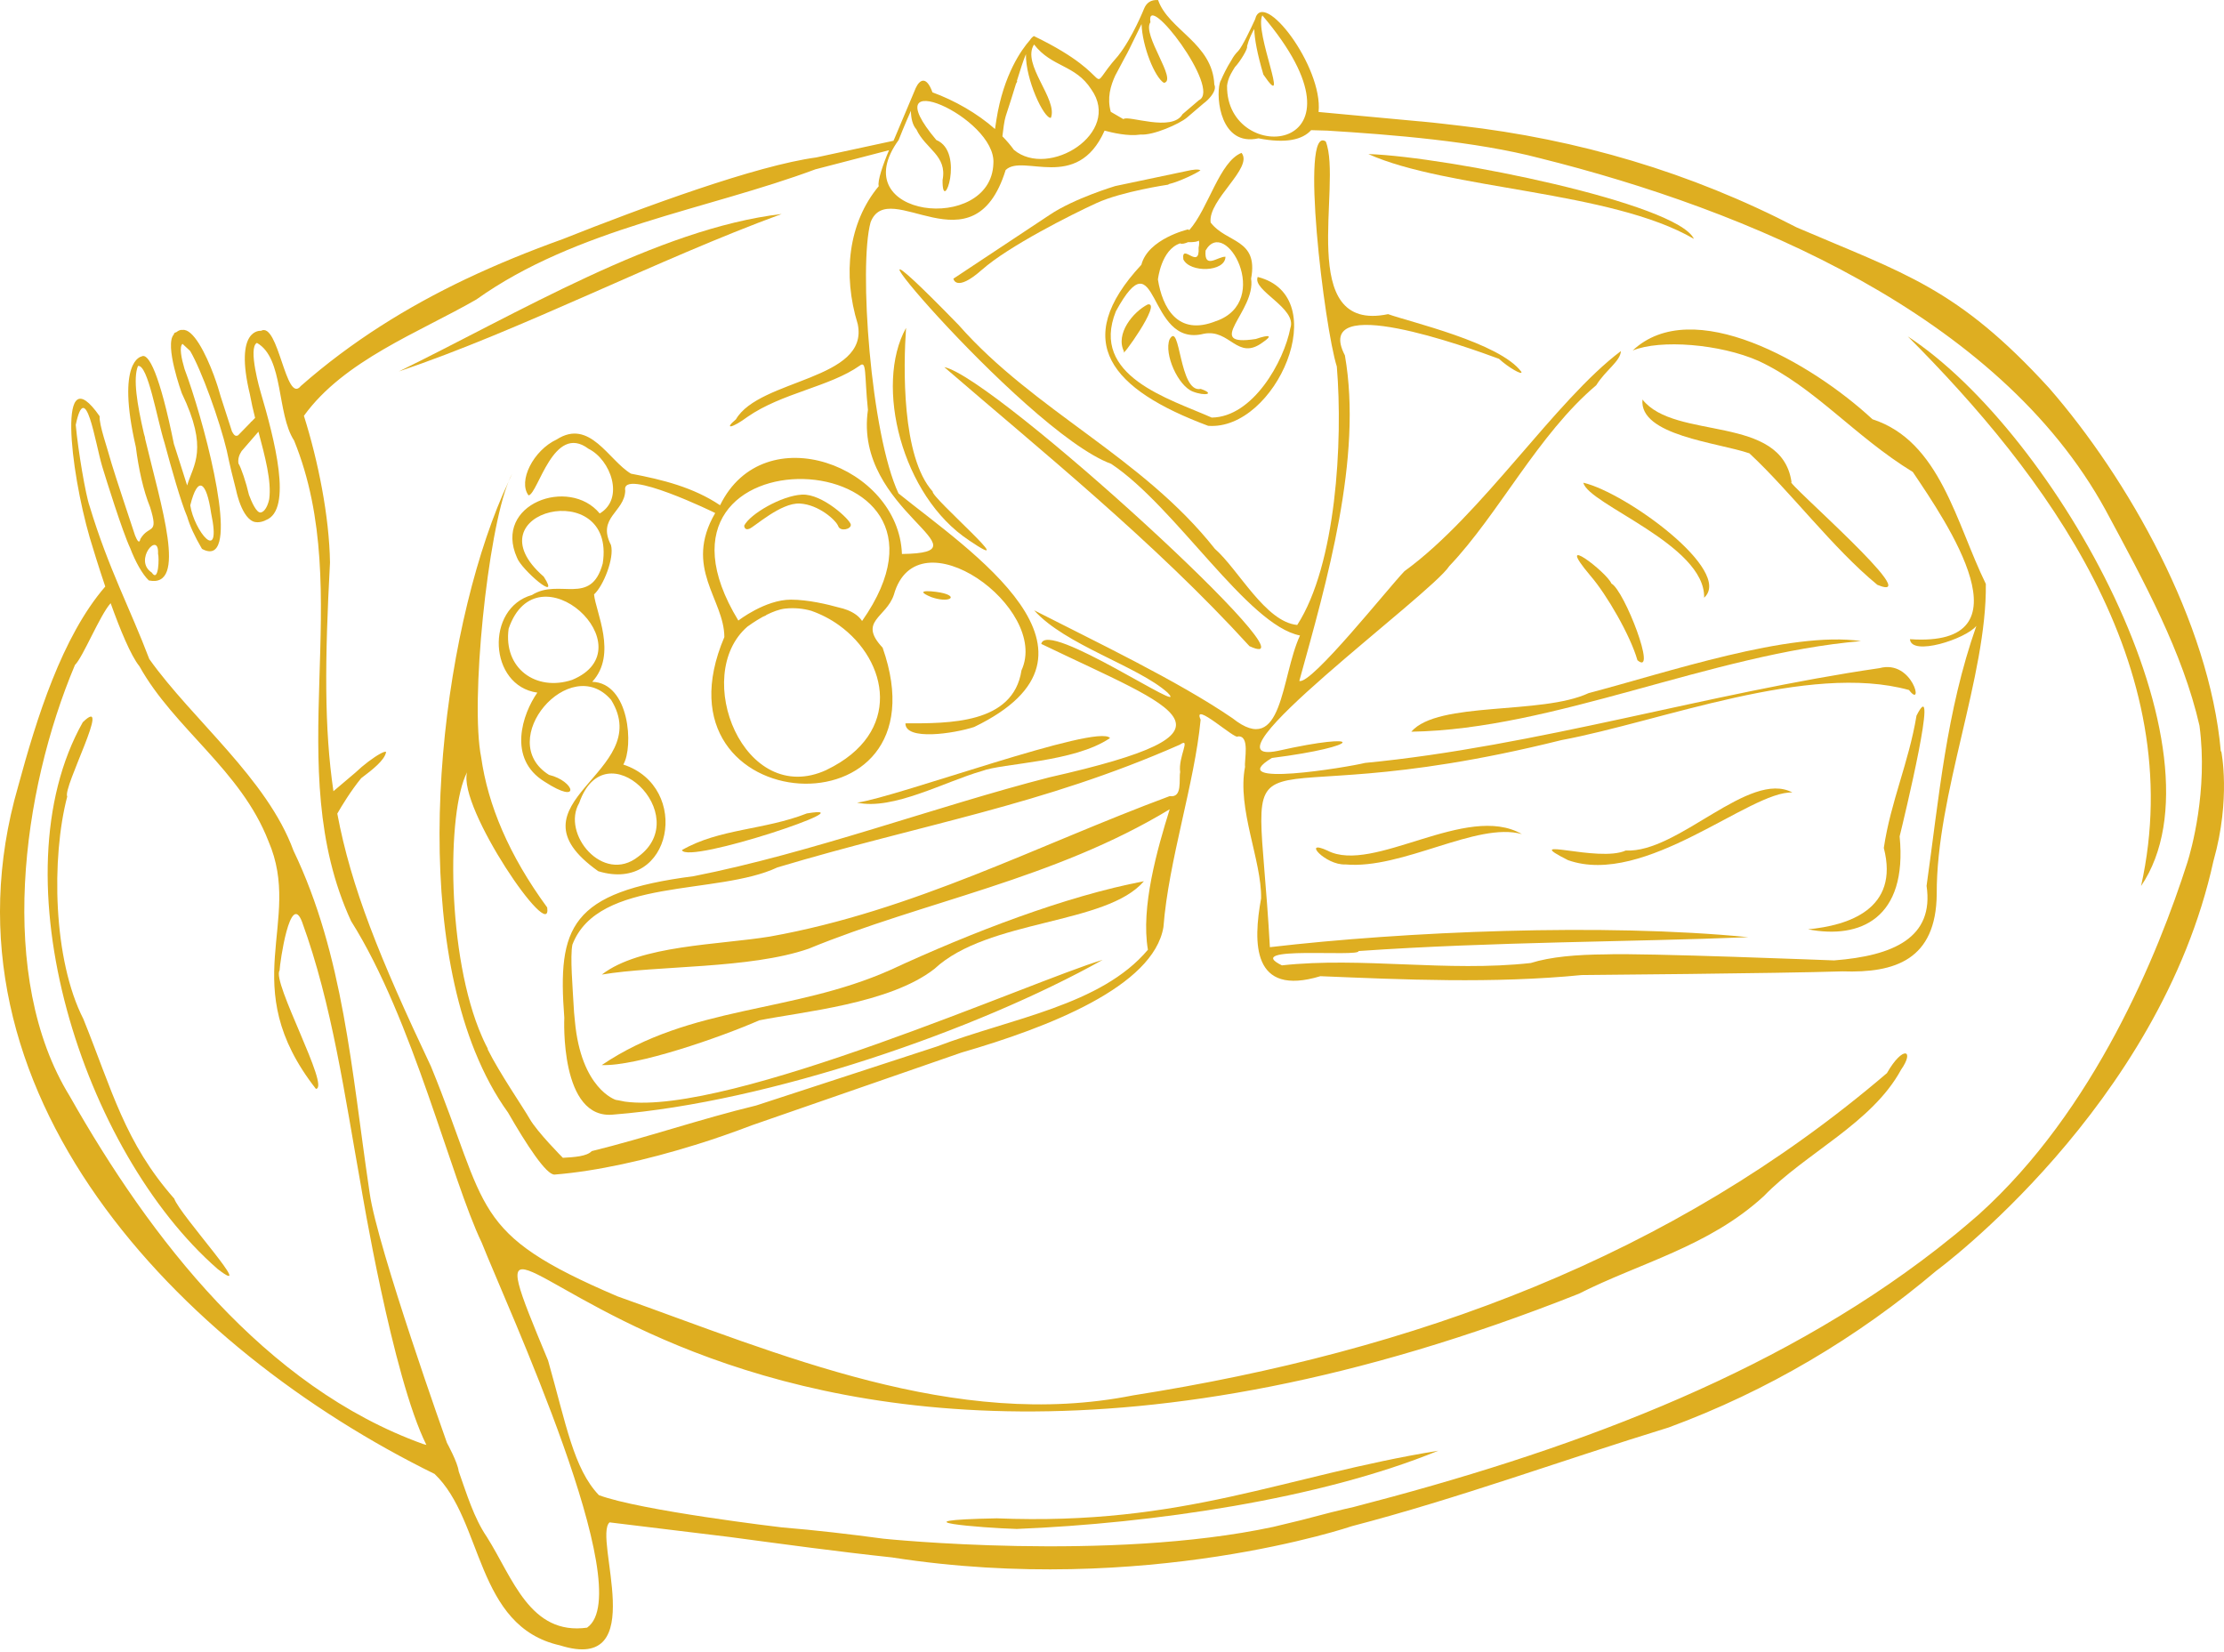
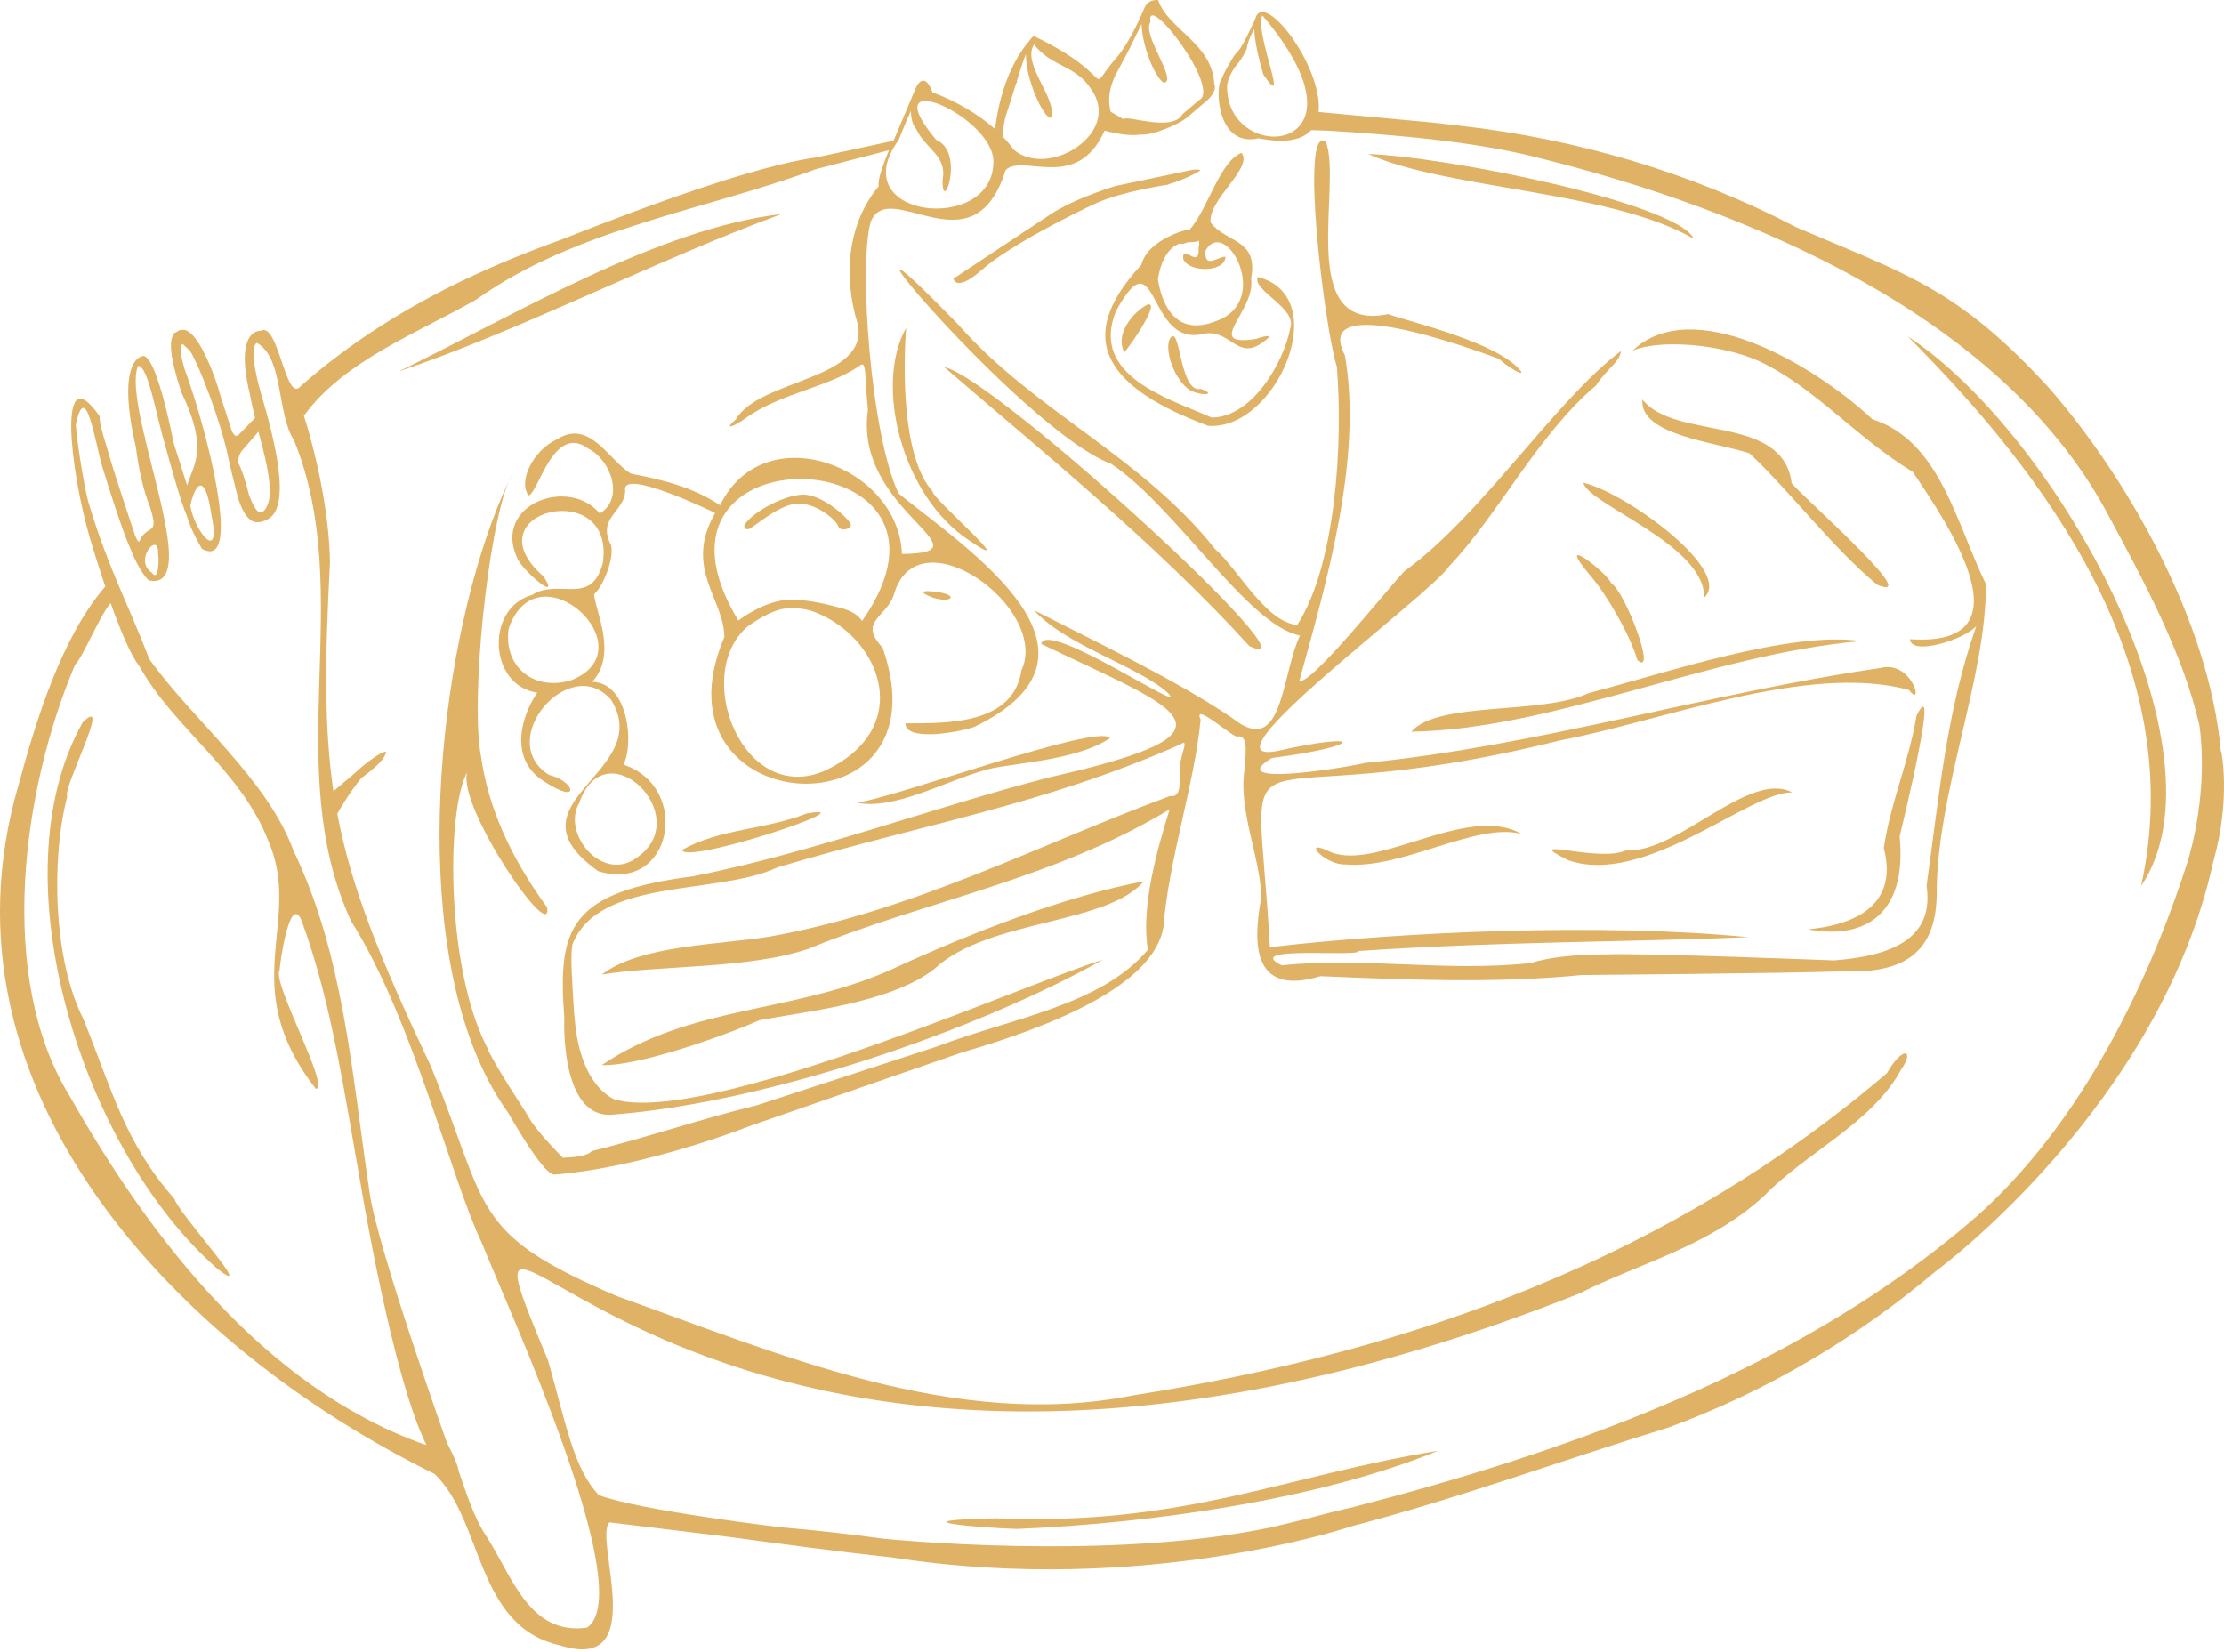
<svg xmlns="http://www.w3.org/2000/svg" width="132" height="98" viewBox="0 0 132 98" fill="none">
-   <path d="M68.122 18.069C67.263 18.502 66.181 19.809 66.713 20.863C66.425 21.457 69.016 17.893 68.122 18.069Z" fill="#DEAE21" />
-   <path d="M73.693 9.072C72.379 9.576 71.709 12.408 70.587 13.656C70.54 13.632 70.509 13.616 70.509 13.616C70.509 13.616 68.142 14.169 67.743 15.715C63.493 20.29 65.962 23.124 71.706 25.273C75.718 25.582 79.22 17.591 74.648 16.438C74.308 17.248 77.004 18.287 76.586 19.471C76.206 21.458 74.361 24.756 71.919 24.784C69.39 23.662 64.68 22.324 66.231 18.475C68.781 13.811 68.03 20.682 71.443 19.811C73.013 19.498 73.44 21.449 74.954 20.314C75.545 19.913 75.378 19.835 74.534 20.12C71.347 20.608 74.556 18.463 74.256 16.54C74.704 14.151 72.791 14.444 71.854 13.205C71.681 11.857 74.41 9.959 73.687 9.072H73.693ZM72.175 19.056C69.882 19.984 68.986 18.225 68.726 16.59C68.726 16.59 68.911 14.819 70.043 14.444C70.166 14.503 70.339 14.444 70.513 14.373C70.877 14.38 71.069 14.343 71.152 14.281C71.183 14.358 71.183 14.491 71.14 14.704C71.223 16.07 70.108 14.37 70.234 15.393C70.618 16.203 72.719 16.157 72.735 15.239C72.311 15.202 71.458 16.024 71.554 14.871C72.723 12.794 75.551 17.873 72.179 19.059L72.175 19.056Z" fill="#DEAE21" />
-   <path d="M69.416 20.143C69.076 21.012 69.923 22.91 70.8 23.241C71.521 23.522 72.154 23.386 71.267 23.083C69.966 23.352 70.068 18.978 69.416 20.143Z" fill="#DEAE21" />
-   <path d="M30.182 28.57C30.253 28.416 30.327 28.267 30.401 28.119C30.327 28.243 30.256 28.397 30.182 28.57Z" fill="#DEAE21" />
-   <path d="M4.954 60.49C3.14 56.954 3.041 50.908 3.99 47.276C3.702 46.769 6.71 41.119 4.914 42.865C-0.276 52.073 4.908 68.329 12.917 75.318C15.349 77.195 10.66 72.091 10.342 71.142C7.405 67.81 6.657 64.713 4.951 60.487L4.954 60.49Z" fill="#DEAE21" />
-   <path d="M83.766 43.428C92.223 43.295 101.565 38.81 110.454 38.05C106.241 37.431 98.885 39.935 94.288 41.138C91.484 42.448 85.352 41.595 83.766 43.425V43.428Z" fill="#DEAE21" />
-   <path d="M52.844 57.57C47.002 60.169 41.023 59.635 35.716 63.214C37.79 63.298 42.758 61.567 45.063 60.559C47.617 60.046 52.822 59.576 55.468 57.499C58.643 54.541 65.669 54.905 67.894 52.303C63.251 53.187 57.641 55.347 52.844 57.57Z" fill="#DEAE21" />
-   <path d="M47.89 48.278C45.349 49.276 42.703 49.171 40.474 50.454C40.786 51.335 51.75 47.638 47.89 48.278Z" fill="#DEAE21" />
-   <path d="M23.668 22.046C30.95 19.591 39.003 15.409 46.393 12.701C39.046 13.564 30.613 18.664 23.668 22.046Z" fill="#DEAE21" />
-   <path d="M65.882 43.805C65.177 42.911 53.196 47.328 50.868 47.638C53.013 48.104 56.08 46.386 58.281 45.761C59.489 45.291 63.758 45.257 65.878 43.808L65.882 43.805Z" fill="#DEAE21" />
-   <path d="M74.159 38.351C78.761 40.478 59.062 22.389 56.045 21.789C61.661 26.642 68.493 32.135 74.159 38.351Z" fill="#DEAE21" />
-   <path d="M57.505 32.066C60.831 34.314 55.261 29.522 55.356 29.173C53.502 27.108 53.619 21.739 53.777 19.461C51.885 22.855 53.523 29.439 57.505 32.063V32.066Z" fill="#DEAE21" />
-   <path d="M59.159 90.116C52.789 90.239 58.297 90.688 60.346 90.746C68.386 90.419 78.336 88.984 85.365 86.103C76.188 87.593 70.321 90.567 59.159 90.116Z" fill="#DEAE21" />
-   <path d="M55.993 35.208C55.604 35.099 54.018 34.92 55.276 35.44C56.271 35.795 56.896 35.443 55.993 35.208Z" fill="#DEAE21" />
-   <path d="M113.233 19.967C121.32 28.069 129.993 39.487 127.078 52.587C132.478 44.615 122.08 25.756 113.233 19.967Z" fill="#DEAE21" />
-   <path d="M97.184 39.184C98.396 40.211 96.409 35.039 95.642 34.634C95.367 33.957 92.146 31.497 94.387 34.161C95.361 35.28 96.773 37.731 97.184 39.181V39.184Z" fill="#DEAE21" />
-   <path d="M101.145 35.475C102.897 33.887 96.514 29.244 93.977 28.65C94.249 29.93 101.225 32.335 101.145 35.475Z" fill="#DEAE21" />
-   <path d="M97.485 23.713C97.278 25.849 101.958 26.263 103.831 26.906C106.273 29.175 108.777 32.535 111.426 34.711C114.471 35.96 105.816 28.467 106.332 28.615C105.745 24.554 99.417 26.167 97.485 23.713Z" fill="#DEAE21" />
-   <path d="M81.213 9.143C85.887 11.251 95.618 11.309 100.539 14.178C99.547 12.06 85.915 9.303 81.213 9.143Z" fill="#DEAE21" />
-   <path d="M72.098 32.564C67.774 27.102 61.409 24.41 56.899 19.291C46.992 9.091 60.649 25.582 65.953 27.532C69.78 30.073 74.048 37.114 77.158 37.717C76.011 40.196 76.157 45.015 73.158 42.632C69.903 40.403 64.89 38.017 61.381 36.224C63.202 38.28 67.554 39.541 69.304 41.114C70.781 42.635 62.101 36.731 61.802 38.218C69.981 42.162 74.487 43.377 62.278 46.137C55.53 47.871 48.204 50.613 41.169 52.004C33.827 52.95 33.082 55.027 33.493 60.406C33.493 60.406 33.2 66.529 36.446 66.149C45.648 65.416 57.978 61.148 65.449 56.968C61.326 58.196 43.298 66.251 37.082 65.382C36.798 65.317 36.547 65.28 36.547 65.28C36.529 65.274 34.483 64.622 34.121 60.594C34.105 60.409 34.087 60.245 34.072 60.093C33.985 58.542 33.83 56.786 33.973 56.066C35.515 52.054 42.572 53.163 46.142 51.482C54.751 48.904 61.829 47.81 70.03 44.196C70.716 43.723 69.916 44.935 70.046 45.828C69.956 46.261 70.203 47.371 69.427 47.25C61.554 50.171 54.231 54.057 45.709 55.584C42.659 56.087 37.997 56.084 35.719 57.843C38.986 57.29 44.492 57.522 47.997 56.307C54.816 53.5 62.556 52.193 69.424 48.032C68.689 50.388 67.699 53.853 68.132 56.369C65.347 59.676 60.018 60.431 55.595 62.115L44.869 65.617H44.866C41.589 66.409 38.356 67.525 35.119 68.322C34.835 68.634 34.075 68.681 33.407 68.718C33.407 68.718 31.886 67.191 31.438 66.406C31.042 65.713 29.651 63.695 28.953 62.294C28.953 62.273 28.947 62.251 28.947 62.233C28.863 62.075 28.78 61.908 28.702 61.738C28.668 61.658 28.64 61.59 28.61 61.531C26.508 56.777 26.508 48.134 27.723 45.834C27.151 47.924 32.801 56.137 32.477 53.859C30.195 50.746 28.956 47.757 28.56 44.953C27.899 41.689 28.94 31.569 30.189 28.574C26.464 36.468 24.199 52.52 28.195 62.418C28.195 62.418 28.198 62.43 28.205 62.44C28.739 63.757 29.382 64.965 30.152 66.031C31.222 67.892 32.43 69.762 32.922 69.713C35.419 69.515 38.38 68.847 41.234 67.96H41.243C42.399 67.602 43.536 67.203 44.621 66.789L57.069 62.471C62.222 60.978 68.46 58.551 69.053 55.024C69.356 51.08 70.902 46.502 71.26 42.715C70.735 41.541 73.365 43.958 73.467 43.708C74.209 43.637 73.838 45.123 73.897 45.51C73.409 48.007 74.892 51.074 74.849 53.324C74.373 55.952 74.296 59.175 78.37 57.939C83.263 58.14 88.611 58.387 93.875 57.871C93.875 57.871 105.596 57.775 109.355 57.652C112.464 57.76 114.916 56.975 114.95 53.058C114.922 47.127 117.932 40.122 117.864 34.657C116.093 31.041 115.16 26.188 111.135 24.883C107.494 21.505 100.446 17.471 96.904 20.803C98.533 20.132 102.091 20.41 104.381 21.424C107.704 22.973 110.075 25.9 113.531 28.014C115.559 31.028 120.643 38.437 113.361 37.937C113.432 38.966 116.662 37.937 117.302 37.148C115.506 42.267 115.095 47.275 114.347 52.576C114.801 55.658 112.381 56.727 108.86 57.002C108.795 57.002 97.457 56.551 95.312 56.644C95.312 56.644 95.312 56.644 95.309 56.644C93.581 56.656 92.035 56.786 90.852 57.157C85.897 57.704 80.812 56.78 76.085 57.296C73.616 56.094 80.734 56.826 80.632 56.446C88.672 55.887 96.814 55.911 103.769 55.624C95.17 54.777 83.356 55.284 75.371 56.217C74.552 41.349 72.29 49.009 92.675 43.927C98.524 42.839 107.339 39.303 113.305 40.954C114.208 42.15 113.546 39.121 111.556 39.655C101.485 41.114 91.173 44.301 81.019 45.281C80.002 45.535 72.506 46.78 75.489 44.987C80.935 44.298 81.112 43.38 75.835 44.567C70.871 45.572 84.951 35.278 86.02 33.597C88.96 30.506 91.281 25.786 94.74 22.865C95.309 21.953 96.174 21.446 96.205 20.837C92.304 23.764 87.952 30.574 83.359 33.9C82.425 34.864 77.813 40.678 77.118 40.413C78.744 34.524 80.889 27.18 79.823 21.093C77.835 17.254 87.124 20.614 88.969 21.297C89.501 21.795 90.388 22.308 90.298 22.07C89.019 20.336 83.656 19.106 82.388 18.645C76.858 19.798 79.699 10.958 78.688 8.398C77.13 7.332 78.605 19.443 79.344 21.755C79.714 26.221 79.3 33.526 76.994 37.093C75.099 36.913 73.511 33.801 72.095 32.564H72.098Z" fill="#DEAE21" />
-   <path d="M96.495 50.479C94.869 51.218 90.087 49.552 93.063 51.051C97.632 52.671 103.885 46.921 106.386 47.036C103.817 45.672 99.598 50.646 96.495 50.479Z" fill="#DEAE21" />
-   <path d="M78.795 50.487C77.234 49.77 78.666 51.362 79.846 51.306C83.247 51.615 87.642 48.759 90.325 49.504C87.042 47.619 81.516 51.897 78.792 50.487H78.795Z" fill="#DEAE21" />
-   <path d="M113.75 42.473C113.283 45.283 112.22 47.567 111.809 50.328C112.752 53.969 109.688 54.933 107.311 55.156C110.405 55.759 113.225 54.513 112.748 49.641C113.005 48.603 115.15 39.697 113.75 42.473Z" fill="#DEAE21" />
-   <path d="M58.289 16.005C59.847 14.623 63.593 12.731 65.093 12.048C66.592 11.362 69.334 10.96 69.334 10.96L69.377 10.926C70.01 10.778 71.031 10.274 71.25 10.11C71.145 10.027 70.808 10.061 70.418 10.153L66.193 11.043C66.193 11.043 63.729 11.782 62.286 12.762C62.082 12.901 56.586 16.54 56.586 16.54C56.586 16.54 56.728 17.386 58.286 16.005H58.289Z" fill="#DEAE21" />
-   <path d="M131.811 44.596V44.592C131.134 36.911 126.281 28.383 121.626 23.038C116.17 17.063 113.026 16.241 106.64 13.499C100.331 10.22 93.63 8.26 86.659 7.462C86.125 7.404 85.272 7.292 84.32 7.206H84.289C84.27 7.206 84.249 7.203 84.23 7.2L78.261 6.646C78.536 3.966 74.947 -0.738 74.493 1.147C74.252 1.673 73.748 2.742 73.501 3.017C73.343 3.172 73.192 3.37 73.096 3.561C72.805 4.013 72.583 4.492 72.475 4.745C72.444 4.789 72.419 4.854 72.397 4.934C72.156 5.827 72.453 8.714 74.694 8.21C76.335 8.532 77.309 8.288 77.819 7.725L78.777 7.753C82.579 7.988 87.556 8.38 91.395 9.388C103.67 12.448 118.618 18.655 124.973 30.275C127.276 34.553 129.548 38.719 130.544 43.065C131.063 46.942 130.037 50.512 129.833 51.167C128.092 56.617 124.312 65.909 117.431 72.097C116.983 72.486 116.532 72.87 116.074 73.247C115.679 73.559 115.311 73.853 114.968 74.128C105.11 81.79 92.817 86.214 80.351 89.441C79.572 89.614 78.546 89.871 77.207 90.229C76.663 90.362 76.119 90.492 75.578 90.622C65.841 92.714 52.451 91.326 52.451 91.326C52.451 91.326 52.447 91.326 52.444 91.326C50.423 91.054 48.389 90.816 46.423 90.656H46.426C46.346 90.65 37.969 89.654 35.545 88.739C34.043 87.166 33.601 84.52 32.529 80.746C24.94 62.527 40.361 97.948 93.701 76.789C97.33 74.95 101.416 73.995 104.687 70.993C107.153 68.437 111.107 66.672 112.832 63.491C113.663 62.31 112.946 62.023 111.994 63.692C99.209 74.622 83.921 80.198 67.241 82.82C56.688 84.922 46.262 80.356 36.649 76.941C27.818 73.169 29.079 71.84 25.58 63.297C22.52 56.833 20.835 52.642 20.019 48.289C20.291 47.816 20.829 46.929 21.438 46.187C22.121 45.674 22.832 45.115 22.915 44.636C22.866 44.543 22.405 44.796 21.874 45.195L21.867 45.198L21.849 45.214C21.599 45.402 21.339 45.622 21.095 45.854L19.79 46.96C19.24 43.22 19.277 39.189 19.586 33.384C19.543 30.63 18.878 27.341 18.038 24.68C20.405 21.394 24.894 19.722 28.275 17.774C34.192 13.552 41.966 12.451 48.423 10.04H48.435L52.766 8.915C52.407 9.759 52.064 10.764 52.157 11.048C50.336 13.233 50.009 16.312 50.908 19.233C51.607 22.569 45.081 22.476 43.678 24.89C42.924 25.52 43.477 25.403 44.367 24.741C46.417 23.317 49.242 22.961 51.029 21.7C51.449 21.372 51.298 22.207 51.514 24.33C50.639 30.343 58.967 32.812 53.532 32.88C53.347 27.656 45.35 24.646 42.738 29.987C41.159 28.93 39.363 28.476 37.453 28.114C36.127 27.332 35.008 24.819 33.042 26.083C31.654 26.726 30.73 28.562 31.372 29.403C31.944 29.304 32.85 25.072 34.93 26.636C36.247 27.285 37.085 29.591 35.595 30.476C33.784 28.275 29.252 29.907 30.686 33.1C30.927 33.792 33.335 35.866 32.272 34.225C27.778 30.321 36.59 28.21 35.774 33.44C35.079 36.012 33.187 34.296 31.576 35.313C28.791 36.089 29.002 40.707 31.892 41.109C31.017 42.355 30.09 45.028 32.328 46.398C34.532 47.829 34.102 46.348 32.584 45.99C29.326 43.95 33.836 38.701 36.272 41.541C38.946 45.878 29.737 47.615 35.508 51.708C39.91 53.056 41.057 46.707 36.995 45.378C37.613 44.327 37.375 40.537 35.15 40.466C36.661 38.831 35.351 36.315 35.258 35.279C35.811 34.781 36.473 33.124 36.263 32.349C35.419 30.71 37.069 30.398 37.11 29.119C36.822 27.697 42.575 30.497 42.448 30.451C40.553 33.706 42.989 35.57 42.992 37.811C38.34 48.738 56.392 49.85 52.386 38.441C50.908 36.865 52.599 36.67 53.053 35.301C54.432 30.386 62.339 36.098 60.627 39.789C60.138 42.988 56.287 42.932 53.739 42.932C53.73 43.974 56.617 43.541 57.817 43.149C66.88 38.769 57.495 32.652 53.328 29.285C51.678 25.762 50.958 15.777 51.672 13.19C52.747 10.411 57.773 16.247 59.687 10.093C60.707 9.088 63.922 11.434 65.56 7.753C66.023 7.88 66.96 8.096 67.656 7.991C67.668 7.991 67.677 7.988 67.69 7.985C68.447 8.05 69.996 7.354 70.441 6.986C70.441 6.986 70.472 6.962 70.484 6.949L71.433 6.139C71.513 6.081 71.597 6.01 71.68 5.929H71.683V5.926C71.965 5.651 72.206 5.277 72.073 5.027C71.974 2.566 69.35 1.778 68.737 0.004C68.302 -0.03 68.039 0.177 67.9 0.523C67.9 0.523 67.217 2.235 66.364 3.311C66.364 3.311 66.36 3.317 66.357 3.32C64.203 5.738 66.7 4.711 61.362 2.14C61.263 2.204 61.186 2.288 61.121 2.39C60.639 2.937 59.563 4.421 59.14 7.104C59.106 7.317 59.078 7.503 59.056 7.657C57.996 6.721 56.661 5.963 55.344 5.481C54.998 4.517 54.602 4.68 54.345 5.237C54.33 5.274 54.311 5.311 54.299 5.351L53.084 8.235C53.059 8.282 53.038 8.331 53.013 8.384V8.359L48.444 9.345C44.877 9.827 38.216 12.278 33.397 14.192C31.447 14.893 29.54 15.666 27.688 16.544C27.676 16.55 27.666 16.553 27.666 16.553C24.177 18.213 20.878 20.253 17.855 22.909C16.962 24.04 16.532 19.063 15.488 19.635C15.488 19.635 13.871 19.443 14.838 23.428C14.838 23.431 14.838 23.434 14.838 23.437C14.919 23.882 15.024 24.34 15.141 24.803L14.922 25.029C14.922 25.026 14.922 25.023 14.919 25.017C14.891 25.051 14.872 25.075 14.845 25.106L14.13 25.839C13.957 25.925 13.88 25.802 13.769 25.61L13.098 23.533C13.002 23.18 12.869 22.754 12.706 22.315V22.309C12.208 20.964 11.457 19.493 10.832 19.582C10.736 19.567 10.613 19.598 10.461 19.718C10.356 19.743 10.313 19.787 10.322 19.845C10.322 19.845 10.322 19.845 10.319 19.848C9.744 20.454 10.789 23.335 10.789 23.335C12.393 26.677 11.478 27.573 11.107 28.812L10.384 26.541L10.322 26.355C9.482 22.21 8.817 20.905 8.397 21.159C8.397 21.159 6.879 21.391 8.063 26.531C8.223 27.808 8.499 29.091 8.91 30.105C9.435 31.795 8.851 31.106 8.332 31.987C8.27 32.293 8.149 32.108 8.016 31.78C8.016 31.78 6.774 28.046 6.625 27.52C6.375 26.593 5.874 25.211 5.914 24.704C3.374 21.057 4.156 27.873 5.33 31.922C5.33 31.922 5.339 31.953 5.358 32.012C5.37 32.049 5.38 32.086 5.392 32.123C5.519 32.55 5.84 33.607 6.248 34.812C3.676 37.786 2.171 42.642 1.077 46.67C-4.163 64.755 10.625 80.032 25.793 87.481C28.696 90.238 28.201 96.532 33.239 97.657C38.667 99.369 35.181 91.246 36.179 90.356L43.307 91.224C46.506 91.651 49.724 92.093 52.967 92.439C52.985 92.439 53.001 92.445 53.016 92.448C67.974 94.761 80.236 90.582 80.236 90.582C86.542 88.937 92.684 86.677 99.036 84.724C104.897 82.566 110.248 79.386 114.94 75.41C114.943 75.41 114.946 75.407 114.946 75.407C114.946 75.407 128.188 65.683 131.375 51.093C131.375 51.084 131.381 51.074 131.384 51.065C132.417 47.393 131.839 44.599 131.839 44.599L131.811 44.596ZM72.827 5.101C72.827 5.101 72.827 5.101 72.827 5.098C72.852 4.897 72.91 4.656 73.053 4.393C73.13 4.248 73.21 4.115 73.291 3.988C73.624 3.636 74.088 2.86 74.014 2.749C74.125 2.313 74.308 1.951 74.444 1.719C74.459 2.313 74.62 3.187 74.984 4.424C76.647 6.866 74.422 1.871 74.923 0.912C81.974 9.212 72.768 9.938 72.83 5.101H72.827ZM37.879 50.846C35.793 52.499 33.307 49.479 34.377 47.659C35.919 43.195 41.248 48.391 37.879 50.846ZM33.957 40.352C31.814 41.062 29.864 39.668 30.189 37.313C31.892 32.349 38.494 38.475 33.957 40.352ZM49.06 45.696C44.154 47.962 41.023 40.08 44.361 37.192C44.442 37.134 44.806 36.868 45.264 36.614C45.323 36.587 45.381 36.559 45.443 36.534C45.462 36.519 45.48 36.506 45.499 36.491C45.854 36.315 46.241 36.163 46.587 36.123C47.168 36.058 47.693 36.123 48.145 36.25C48.744 36.46 49.301 36.75 49.798 37.109C52.716 39.208 53.61 43.501 49.06 45.693V45.696ZM51.165 36.855C50.979 36.565 50.67 36.358 50.299 36.209C50.138 36.145 49.965 36.095 49.783 36.055C49.131 35.873 47.968 35.591 46.942 35.591C45.415 35.591 43.823 36.831 43.823 36.831C36.776 25.242 58.769 26.015 51.168 36.855H51.165ZM66.212 4.449L66.731 3.472C66.84 3.277 66.945 3.085 67.037 2.894L67.044 2.878L67.754 1.429C67.801 2.761 68.533 4.585 69.081 4.918C69.918 4.786 67.758 2.053 68.28 1.32C67.971 -0.67 72.533 5.299 71.161 5.945L70.187 6.776C69.572 7.858 66.957 6.823 66.688 7.064H66.663L65.928 6.637C65.702 5.824 65.9 5.11 66.212 4.442V4.449ZM59.69 6.9C59.928 6.186 60.129 5.537 60.302 4.971C60.327 4.928 60.348 4.884 60.373 4.838C60.367 4.823 60.361 4.81 60.355 4.798C60.565 4.118 60.738 3.574 60.892 3.215C60.864 4.711 61.956 7.045 62.373 6.996C62.806 5.886 60.611 3.812 61.374 2.64C62.435 4.007 63.823 3.83 64.769 5.302C66.614 7.901 62.234 10.618 60.178 8.894C59.977 8.615 59.745 8.346 59.495 8.09C59.532 7.75 59.609 7.144 59.69 6.903V6.9ZM53.344 8.291C53.344 8.291 53.718 7.342 54.064 6.578C54.07 7.017 54.163 7.431 54.389 7.676C54.936 8.856 56.231 9.224 55.944 10.686C55.913 12.866 57.297 9.02 55.573 8.309C51.681 3.688 59.149 6.959 58.96 9.697C58.837 13.92 49.968 12.931 53.35 8.291H53.344ZM14.335 26.779L15.339 25.622C15.732 27.103 16.124 28.556 15.979 29.625C15.96 29.721 15.824 30.333 15.488 30.414C15.228 30.476 14.931 29.783 14.777 29.372C14.61 28.642 14.31 27.752 14.152 27.505C14.112 27.218 14.202 26.989 14.335 26.782V26.779ZM12.529 30.448C13.194 33.607 11.512 31.486 11.293 29.993C11.744 28.173 12.257 28.584 12.529 30.448ZM9.38 32.862C9.451 33.066 9.429 34.624 9.005 33.981C7.896 33.258 9.448 31.458 9.38 32.862ZM25.116 85.707C15.713 82.319 8.922 73.513 4.131 65.046C-0.194 58.023 1.287 46.963 4.449 39.467C4.922 39.01 5.933 36.5 6.567 35.801C7.123 37.35 7.763 38.914 8.276 39.545C10.332 43.239 14.3 45.708 15.933 49.925C18.019 54.75 13.927 58.45 18.749 64.626C19.626 64.595 16.115 58.255 16.594 57.6C16.61 57.142 17.225 52.849 17.929 54.719C19.713 59.606 20.464 65.043 21.428 70.409C21.428 70.409 23.296 81.744 25.308 85.759C25.249 85.744 25.184 85.725 25.116 85.707ZM34.862 96.603C31.453 97.085 30.433 93.648 28.893 91.215C28.124 90.087 27.7 88.662 27.224 87.323C27.169 86.798 26.529 85.639 26.529 85.639C26.529 85.639 22.399 74.053 21.942 70.82C21.923 70.697 21.908 70.582 21.892 70.474C20.878 63.63 20.387 56.66 17.416 50.481C15.855 46.221 11.435 42.732 8.86 39.115C7.744 36.163 6.437 33.746 5.318 30.04C5.089 29.412 4.632 26.741 4.496 25.218C5.083 22.392 5.645 26.272 6.066 27.684C6.066 27.684 6.075 27.712 6.088 27.755C6.091 27.765 6.094 27.777 6.097 27.786C6.282 28.392 7.253 31.523 7.729 32.537C8.026 33.319 8.452 34.095 8.835 34.451C11.145 34.92 9.559 30.021 8.616 26.055C8.61 25.99 8.604 25.953 8.604 25.953C8.604 25.953 8.579 25.876 8.542 25.74C8.137 23.994 7.887 22.466 8.189 21.721C8.78 21.613 9.305 24.819 9.769 26.299C10.159 27.752 10.73 29.78 11.111 30.67C11.262 31.189 11.537 31.808 11.988 32.577C14.229 33.795 12.613 26.915 11.389 23.156C11.234 22.68 11.086 22.253 10.953 21.901C10.764 21.264 10.628 20.584 10.832 20.408C10.971 20.532 11.126 20.674 11.287 20.831C11.951 21.953 13.033 24.945 13.469 26.779C13.469 26.782 13.469 26.785 13.469 26.788C13.63 27.567 13.834 28.414 14.007 29.066C14.007 29.066 14.066 29.363 14.186 29.721C14.189 29.737 14.195 29.752 14.198 29.768C14.198 29.771 14.202 29.774 14.205 29.777C14.365 30.234 14.628 30.769 15.008 30.942C15.351 31.097 15.778 30.877 15.775 30.871C17.392 30.265 16.291 26.058 15.457 23.233C15.457 23.233 14.696 20.63 15.249 20.352C16.854 21.255 16.412 24.544 17.456 26.148C21.172 35.288 16.61 45.489 20.838 54.669C24.513 60.487 26.77 69.967 28.594 73.76C30.049 77.444 37.926 94.445 34.853 96.597L34.862 96.603Z" fill="#DEAE21" />
-   <path d="M47.598 29.357C46.383 29.419 44.513 30.51 44.17 31.197C44.17 31.197 44.17 31.509 44.482 31.382C44.795 31.255 46.352 29.824 47.474 29.886C48.597 29.948 49.626 30.884 49.75 31.227C49.873 31.57 50.529 31.413 50.498 31.135C50.467 30.856 48.816 29.295 47.601 29.357H47.598Z" fill="#DEAE21" />
+   <path d="M68.122 18.069C67.263 18.502 66.181 19.809 66.713 20.863C66.425 21.457 69.016 17.893 68.122 18.069Z" fill="#E0B265" />
+   <path d="M73.693 9.072C72.379 9.576 71.709 12.408 70.587 13.656C70.54 13.632 70.509 13.616 70.509 13.616C70.509 13.616 68.142 14.169 67.743 15.715C63.493 20.29 65.962 23.124 71.706 25.273C75.718 25.582 79.22 17.591 74.648 16.438C74.308 17.248 77.004 18.287 76.586 19.471C76.206 21.458 74.361 24.756 71.919 24.784C69.39 23.662 64.68 22.324 66.231 18.475C68.781 13.811 68.03 20.682 71.443 19.811C73.013 19.498 73.44 21.449 74.954 20.314C75.545 19.913 75.378 19.835 74.534 20.12C71.347 20.608 74.556 18.463 74.256 16.54C74.704 14.151 72.791 14.444 71.854 13.205C71.681 11.857 74.41 9.959 73.687 9.072H73.693ZM72.175 19.056C69.882 19.984 68.986 18.225 68.726 16.59C68.726 16.59 68.911 14.819 70.043 14.444C70.166 14.503 70.339 14.444 70.513 14.373C70.877 14.38 71.069 14.343 71.152 14.281C71.183 14.358 71.183 14.491 71.14 14.704C71.223 16.07 70.108 14.37 70.234 15.393C70.618 16.203 72.719 16.157 72.735 15.239C72.311 15.202 71.458 16.024 71.554 14.871C72.723 12.794 75.551 17.873 72.179 19.059L72.175 19.056Z" fill="#E0B265" />
+   <path d="M69.416 20.143C69.076 21.012 69.923 22.91 70.8 23.241C71.521 23.522 72.154 23.386 71.267 23.083C69.966 23.352 70.068 18.978 69.416 20.143Z" fill="#E0B265" />
+   <path d="M30.182 28.57C30.253 28.416 30.327 28.267 30.401 28.119C30.327 28.243 30.256 28.397 30.182 28.57Z" fill="#E0B265" />
+   <path d="M4.954 60.49C3.14 56.954 3.041 50.908 3.99 47.276C3.702 46.769 6.71 41.119 4.914 42.865C-0.276 52.073 4.908 68.329 12.917 75.318C15.349 77.195 10.66 72.091 10.342 71.142C7.405 67.81 6.657 64.713 4.951 60.487L4.954 60.49Z" fill="#E0B265" />
+   <path d="M83.766 43.428C92.223 43.295 101.565 38.81 110.454 38.05C106.241 37.431 98.885 39.935 94.288 41.138C91.484 42.448 85.352 41.595 83.766 43.425V43.428Z" fill="#E0B265" />
+   <path d="M52.844 57.57C47.002 60.169 41.023 59.635 35.716 63.214C37.79 63.298 42.758 61.567 45.063 60.559C47.617 60.046 52.822 59.576 55.468 57.499C58.643 54.541 65.669 54.905 67.894 52.303C63.251 53.187 57.641 55.347 52.844 57.57Z" fill="#E0B265" />
+   <path d="M47.89 48.278C45.349 49.276 42.703 49.171 40.474 50.454C40.786 51.335 51.75 47.638 47.89 48.278Z" fill="#E0B265" />
+   <path d="M23.668 22.046C30.95 19.591 39.003 15.409 46.393 12.701C39.046 13.564 30.613 18.664 23.668 22.046Z" fill="#E0B265" />
+   <path d="M65.882 43.805C65.177 42.911 53.196 47.328 50.868 47.638C53.013 48.104 56.08 46.386 58.281 45.761C59.489 45.291 63.758 45.257 65.878 43.808L65.882 43.805Z" fill="#E0B265" />
+   <path d="M74.159 38.351C78.761 40.478 59.062 22.389 56.045 21.789C61.661 26.642 68.493 32.135 74.159 38.351Z" fill="#E0B265" />
+   <path d="M57.505 32.066C60.831 34.314 55.261 29.522 55.356 29.173C53.502 27.108 53.619 21.739 53.777 19.461C51.885 22.855 53.523 29.439 57.505 32.063V32.066Z" fill="#E0B265" />
+   <path d="M59.159 90.116C52.789 90.239 58.297 90.688 60.346 90.746C68.386 90.419 78.336 88.984 85.365 86.103C76.188 87.593 70.321 90.567 59.159 90.116Z" fill="#E0B265" />
+   <path d="M55.993 35.208C55.604 35.099 54.018 34.92 55.276 35.44C56.271 35.795 56.896 35.443 55.993 35.208Z" fill="#E0B265" />
+   <path d="M113.233 19.967C121.32 28.069 129.993 39.487 127.078 52.587C132.478 44.615 122.08 25.756 113.233 19.967Z" fill="#E0B265" />
+   <path d="M97.184 39.184C98.396 40.211 96.409 35.039 95.642 34.634C95.367 33.957 92.146 31.497 94.387 34.161C95.361 35.28 96.773 37.731 97.184 39.181V39.184Z" fill="#E0B265" />
+   <path d="M101.145 35.475C102.897 33.887 96.514 29.244 93.977 28.65C94.249 29.93 101.225 32.335 101.145 35.475Z" fill="#E0B265" />
+   <path d="M97.485 23.713C97.278 25.849 101.958 26.263 103.831 26.906C106.273 29.175 108.777 32.535 111.426 34.711C114.471 35.96 105.816 28.467 106.332 28.615C105.745 24.554 99.417 26.167 97.485 23.713Z" fill="#E0B265" />
+   <path d="M81.213 9.143C85.887 11.251 95.618 11.309 100.539 14.178C99.547 12.06 85.915 9.303 81.213 9.143Z" fill="#E0B265" />
+   <path d="M72.098 32.564C67.774 27.102 61.409 24.41 56.899 19.291C46.992 9.091 60.649 25.582 65.953 27.532C69.78 30.073 74.048 37.114 77.158 37.717C76.011 40.196 76.157 45.015 73.158 42.632C69.903 40.403 64.89 38.017 61.381 36.224C63.202 38.28 67.554 39.541 69.304 41.114C70.781 42.635 62.101 36.731 61.802 38.218C69.981 42.162 74.487 43.377 62.278 46.137C55.53 47.871 48.204 50.613 41.169 52.004C33.827 52.95 33.082 55.027 33.493 60.406C33.493 60.406 33.2 66.529 36.446 66.149C45.648 65.416 57.978 61.148 65.449 56.968C61.326 58.196 43.298 66.251 37.082 65.382C36.798 65.317 36.547 65.28 36.547 65.28C36.529 65.274 34.483 64.622 34.121 60.594C34.105 60.409 34.087 60.245 34.072 60.093C33.985 58.542 33.83 56.786 33.973 56.066C35.515 52.054 42.572 53.163 46.142 51.482C54.751 48.904 61.829 47.81 70.03 44.196C70.716 43.723 69.916 44.935 70.046 45.828C69.956 46.261 70.203 47.371 69.427 47.25C61.554 50.171 54.231 54.057 45.709 55.584C42.659 56.087 37.997 56.084 35.719 57.843C38.986 57.29 44.492 57.522 47.997 56.307C54.816 53.5 62.556 52.193 69.424 48.032C68.689 50.388 67.699 53.853 68.132 56.369C65.347 59.676 60.018 60.431 55.595 62.115L44.869 65.617H44.866C41.589 66.409 38.356 67.525 35.119 68.322C34.835 68.634 34.075 68.681 33.407 68.718C33.407 68.718 31.886 67.191 31.438 66.406C31.042 65.713 29.651 63.695 28.953 62.294C28.953 62.273 28.947 62.251 28.947 62.233C28.863 62.075 28.78 61.908 28.702 61.738C28.668 61.658 28.64 61.59 28.61 61.531C26.508 56.777 26.508 48.134 27.723 45.834C27.151 47.924 32.801 56.137 32.477 53.859C30.195 50.746 28.956 47.757 28.56 44.953C27.899 41.689 28.94 31.569 30.189 28.574C26.464 36.468 24.199 52.52 28.195 62.418C28.195 62.418 28.198 62.43 28.205 62.44C28.739 63.757 29.382 64.965 30.152 66.031C31.222 67.892 32.43 69.762 32.922 69.713C35.419 69.515 38.38 68.847 41.234 67.96H41.243C42.399 67.602 43.536 67.203 44.621 66.789L57.069 62.471C62.222 60.978 68.46 58.551 69.053 55.024C69.356 51.08 70.902 46.502 71.26 42.715C70.735 41.541 73.365 43.958 73.467 43.708C74.209 43.637 73.838 45.123 73.897 45.51C73.409 48.007 74.892 51.074 74.849 53.324C74.373 55.952 74.296 59.175 78.37 57.939C83.263 58.14 88.611 58.387 93.875 57.871C93.875 57.871 105.596 57.775 109.355 57.652C112.464 57.76 114.916 56.975 114.95 53.058C114.922 47.127 117.932 40.122 117.864 34.657C116.093 31.041 115.16 26.188 111.135 24.883C107.494 21.505 100.446 17.471 96.904 20.803C98.533 20.132 102.091 20.41 104.381 21.424C107.704 22.973 110.075 25.9 113.531 28.014C115.559 31.028 120.643 38.437 113.361 37.937C113.432 38.966 116.662 37.937 117.302 37.148C115.506 42.267 115.095 47.275 114.347 52.576C114.801 55.658 112.381 56.727 108.86 57.002C108.795 57.002 97.457 56.551 95.312 56.644C95.312 56.644 95.312 56.644 95.309 56.644C93.581 56.656 92.035 56.786 90.852 57.157C85.897 57.704 80.812 56.78 76.085 57.296C73.616 56.094 80.734 56.826 80.632 56.446C88.672 55.887 96.814 55.911 103.769 55.624C95.17 54.777 83.356 55.284 75.371 56.217C74.552 41.349 72.29 49.009 92.675 43.927C98.524 42.839 107.339 39.303 113.305 40.954C114.208 42.15 113.546 39.121 111.556 39.655C101.485 41.114 91.173 44.301 81.019 45.281C80.002 45.535 72.506 46.78 75.489 44.987C80.935 44.298 81.112 43.38 75.835 44.567C70.871 45.572 84.951 35.278 86.02 33.597C88.96 30.506 91.281 25.786 94.74 22.865C95.309 21.953 96.174 21.446 96.205 20.837C92.304 23.764 87.952 30.574 83.359 33.9C82.425 34.864 77.813 40.678 77.118 40.413C78.744 34.524 80.889 27.18 79.823 21.093C77.835 17.254 87.124 20.614 88.969 21.297C89.501 21.795 90.388 22.308 90.298 22.07C89.019 20.336 83.656 19.106 82.388 18.645C76.858 19.798 79.699 10.958 78.688 8.398C77.13 7.332 78.605 19.443 79.344 21.755C79.714 26.221 79.3 33.526 76.994 37.093C75.099 36.913 73.511 33.801 72.095 32.564H72.098Z" fill="#E0B265" />
+   <path d="M96.495 50.479C94.869 51.218 90.087 49.552 93.063 51.051C97.632 52.671 103.885 46.921 106.386 47.036C103.817 45.672 99.598 50.646 96.495 50.479Z" fill="#E0B265" />
+   <path d="M78.795 50.487C77.234 49.77 78.666 51.362 79.846 51.306C83.247 51.615 87.642 48.759 90.325 49.504C87.042 47.619 81.516 51.897 78.792 50.487H78.795Z" fill="#E0B265" />
+   <path d="M113.75 42.473C113.283 45.283 112.22 47.567 111.809 50.328C112.752 53.969 109.688 54.933 107.311 55.156C110.405 55.759 113.225 54.513 112.748 49.641C113.005 48.603 115.15 39.697 113.75 42.473Z" fill="#E0B265" />
+   <path d="M58.289 16.005C59.847 14.623 63.593 12.731 65.093 12.048C66.592 11.362 69.334 10.96 69.334 10.96L69.377 10.926C70.01 10.778 71.031 10.274 71.25 10.11C71.145 10.027 70.808 10.061 70.418 10.153L66.193 11.043C66.193 11.043 63.729 11.782 62.286 12.762C62.082 12.901 56.586 16.54 56.586 16.54C56.586 16.54 56.728 17.386 58.286 16.005H58.289Z" fill="#E0B265" />
+   <path d="M131.811 44.596V44.592C131.134 36.911 126.281 28.383 121.626 23.038C116.17 17.063 113.026 16.241 106.64 13.499C100.331 10.22 93.63 8.26 86.659 7.462C86.125 7.404 85.272 7.292 84.32 7.206H84.289C84.27 7.206 84.249 7.203 84.23 7.2L78.261 6.646C78.536 3.966 74.947 -0.738 74.493 1.147C74.252 1.673 73.748 2.742 73.501 3.017C73.343 3.172 73.192 3.37 73.096 3.561C72.805 4.013 72.583 4.492 72.475 4.745C72.444 4.789 72.419 4.854 72.397 4.934C72.156 5.827 72.453 8.714 74.694 8.21C76.335 8.532 77.309 8.288 77.819 7.725L78.777 7.753C82.579 7.988 87.556 8.38 91.395 9.388C103.67 12.448 118.618 18.655 124.973 30.275C127.276 34.553 129.548 38.719 130.544 43.065C131.063 46.942 130.037 50.512 129.833 51.167C128.092 56.617 124.312 65.909 117.431 72.097C116.983 72.486 116.532 72.87 116.074 73.247C115.679 73.559 115.311 73.853 114.968 74.128C105.11 81.79 92.817 86.214 80.351 89.441C79.572 89.614 78.546 89.871 77.207 90.229C76.663 90.362 76.119 90.492 75.578 90.622C65.841 92.714 52.451 91.326 52.451 91.326C52.451 91.326 52.447 91.326 52.444 91.326C50.423 91.054 48.389 90.816 46.423 90.656H46.426C46.346 90.65 37.969 89.654 35.545 88.739C34.043 87.166 33.601 84.52 32.529 80.746C24.94 62.527 40.361 97.948 93.701 76.789C97.33 74.95 101.416 73.995 104.687 70.993C107.153 68.437 111.107 66.672 112.832 63.491C113.663 62.31 112.946 62.023 111.994 63.692C99.209 74.622 83.921 80.198 67.241 82.82C56.688 84.922 46.262 80.356 36.649 76.941C27.818 73.169 29.079 71.84 25.58 63.297C22.52 56.833 20.835 52.642 20.019 48.289C20.291 47.816 20.829 46.929 21.438 46.187C22.121 45.674 22.832 45.115 22.915 44.636C22.866 44.543 22.405 44.796 21.874 45.195L21.867 45.198L21.849 45.214C21.599 45.402 21.339 45.622 21.095 45.854L19.79 46.96C19.24 43.22 19.277 39.189 19.586 33.384C19.543 30.63 18.878 27.341 18.038 24.68C20.405 21.394 24.894 19.722 28.275 17.774C34.192 13.552 41.966 12.451 48.423 10.04H48.435L52.766 8.915C52.407 9.759 52.064 10.764 52.157 11.048C50.336 13.233 50.009 16.312 50.908 19.233C51.607 22.569 45.081 22.476 43.678 24.89C42.924 25.52 43.477 25.403 44.367 24.741C46.417 23.317 49.242 22.961 51.029 21.7C51.449 21.372 51.298 22.207 51.514 24.33C50.639 30.343 58.967 32.812 53.532 32.88C53.347 27.656 45.35 24.646 42.738 29.987C41.159 28.93 39.363 28.476 37.453 28.114C36.127 27.332 35.008 24.819 33.042 26.083C31.654 26.726 30.73 28.562 31.372 29.403C31.944 29.304 32.85 25.072 34.93 26.636C36.247 27.285 37.085 29.591 35.595 30.476C33.784 28.275 29.252 29.907 30.686 33.1C30.927 33.792 33.335 35.866 32.272 34.225C27.778 30.321 36.59 28.21 35.774 33.44C35.079 36.012 33.187 34.296 31.576 35.313C28.791 36.089 29.002 40.707 31.892 41.109C31.017 42.355 30.09 45.028 32.328 46.398C34.532 47.829 34.102 46.348 32.584 45.99C29.326 43.95 33.836 38.701 36.272 41.541C38.946 45.878 29.737 47.615 35.508 51.708C39.91 53.056 41.057 46.707 36.995 45.378C37.613 44.327 37.375 40.537 35.15 40.466C36.661 38.831 35.351 36.315 35.258 35.279C35.811 34.781 36.473 33.124 36.263 32.349C35.419 30.71 37.069 30.398 37.11 29.119C36.822 27.697 42.575 30.497 42.448 30.451C40.553 33.706 42.989 35.57 42.992 37.811C38.34 48.738 56.392 49.85 52.386 38.441C50.908 36.865 52.599 36.67 53.053 35.301C54.432 30.386 62.339 36.098 60.627 39.789C60.138 42.988 56.287 42.932 53.739 42.932C53.73 43.974 56.617 43.541 57.817 43.149C66.88 38.769 57.495 32.652 53.328 29.285C51.678 25.762 50.958 15.777 51.672 13.19C52.747 10.411 57.773 16.247 59.687 10.093C60.707 9.088 63.922 11.434 65.56 7.753C66.023 7.88 66.96 8.096 67.656 7.991C67.668 7.991 67.677 7.988 67.69 7.985C68.447 8.05 69.996 7.354 70.441 6.986C70.441 6.986 70.472 6.962 70.484 6.949L71.433 6.139C71.513 6.081 71.597 6.01 71.68 5.929H71.683V5.926C71.965 5.651 72.206 5.277 72.073 5.027C71.974 2.566 69.35 1.778 68.737 0.004C68.302 -0.03 68.039 0.177 67.9 0.523C67.9 0.523 67.217 2.235 66.364 3.311C66.364 3.311 66.36 3.317 66.357 3.32C64.203 5.738 66.7 4.711 61.362 2.14C61.263 2.204 61.186 2.288 61.121 2.39C60.639 2.937 59.563 4.421 59.14 7.104C59.106 7.317 59.078 7.503 59.056 7.657C57.996 6.721 56.661 5.963 55.344 5.481C54.998 4.517 54.602 4.68 54.345 5.237C54.33 5.274 54.311 5.311 54.299 5.351L53.084 8.235C53.059 8.282 53.038 8.331 53.013 8.384V8.359L48.444 9.345C44.877 9.827 38.216 12.278 33.397 14.192C31.447 14.893 29.54 15.666 27.688 16.544C27.676 16.55 27.666 16.553 27.666 16.553C24.177 18.213 20.878 20.253 17.855 22.909C16.962 24.04 16.532 19.063 15.488 19.635C15.488 19.635 13.871 19.443 14.838 23.428C14.838 23.431 14.838 23.434 14.838 23.437C14.919 23.882 15.024 24.34 15.141 24.803L14.922 25.029C14.922 25.026 14.922 25.023 14.919 25.017C14.891 25.051 14.872 25.075 14.845 25.106L14.13 25.839C13.957 25.925 13.88 25.802 13.769 25.61L13.098 23.533C13.002 23.18 12.869 22.754 12.706 22.315V22.309C12.208 20.964 11.457 19.493 10.832 19.582C10.736 19.567 10.613 19.598 10.461 19.718C10.356 19.743 10.313 19.787 10.322 19.845C10.322 19.845 10.322 19.845 10.319 19.848C9.744 20.454 10.789 23.335 10.789 23.335C12.393 26.677 11.478 27.573 11.107 28.812L10.384 26.541L10.322 26.355C9.482 22.21 8.817 20.905 8.397 21.159C8.397 21.159 6.879 21.391 8.063 26.531C8.223 27.808 8.499 29.091 8.91 30.105C9.435 31.795 8.851 31.106 8.332 31.987C8.27 32.293 8.149 32.108 8.016 31.78C8.016 31.78 6.774 28.046 6.625 27.52C6.375 26.593 5.874 25.211 5.914 24.704C3.374 21.057 4.156 27.873 5.33 31.922C5.33 31.922 5.339 31.953 5.358 32.012C5.37 32.049 5.38 32.086 5.392 32.123C5.519 32.55 5.84 33.607 6.248 34.812C3.676 37.786 2.171 42.642 1.077 46.67C-4.163 64.755 10.625 80.032 25.793 87.481C28.696 90.238 28.201 96.532 33.239 97.657C38.667 99.369 35.181 91.246 36.179 90.356L43.307 91.224C46.506 91.651 49.724 92.093 52.967 92.439C52.985 92.439 53.001 92.445 53.016 92.448C67.974 94.761 80.236 90.582 80.236 90.582C86.542 88.937 92.684 86.677 99.036 84.724C104.897 82.566 110.248 79.386 114.94 75.41C114.943 75.41 114.946 75.407 114.946 75.407C114.946 75.407 128.188 65.683 131.375 51.093C131.375 51.084 131.381 51.074 131.384 51.065C132.417 47.393 131.839 44.599 131.839 44.599L131.811 44.596ZM72.827 5.101C72.827 5.101 72.827 5.101 72.827 5.098C72.852 4.897 72.91 4.656 73.053 4.393C73.13 4.248 73.21 4.115 73.291 3.988C73.624 3.636 74.088 2.86 74.014 2.749C74.125 2.313 74.308 1.951 74.444 1.719C74.459 2.313 74.62 3.187 74.984 4.424C76.647 6.866 74.422 1.871 74.923 0.912C81.974 9.212 72.768 9.938 72.83 5.101H72.827ZM37.879 50.846C35.793 52.499 33.307 49.479 34.377 47.659C35.919 43.195 41.248 48.391 37.879 50.846ZM33.957 40.352C31.814 41.062 29.864 39.668 30.189 37.313C31.892 32.349 38.494 38.475 33.957 40.352ZM49.06 45.696C44.154 47.962 41.023 40.08 44.361 37.192C44.442 37.134 44.806 36.868 45.264 36.614C45.323 36.587 45.381 36.559 45.443 36.534C45.462 36.519 45.48 36.506 45.499 36.491C45.854 36.315 46.241 36.163 46.587 36.123C47.168 36.058 47.693 36.123 48.145 36.25C48.744 36.46 49.301 36.75 49.798 37.109C52.716 39.208 53.61 43.501 49.06 45.693V45.696ZM51.165 36.855C50.979 36.565 50.67 36.358 50.299 36.209C50.138 36.145 49.965 36.095 49.783 36.055C49.131 35.873 47.968 35.591 46.942 35.591C45.415 35.591 43.823 36.831 43.823 36.831C36.776 25.242 58.769 26.015 51.168 36.855H51.165ZM66.212 4.449L66.731 3.472C66.84 3.277 66.945 3.085 67.037 2.894L67.044 2.878L67.754 1.429C67.801 2.761 68.533 4.585 69.081 4.918C69.918 4.786 67.758 2.053 68.28 1.32C67.971 -0.67 72.533 5.299 71.161 5.945L70.187 6.776C69.572 7.858 66.957 6.823 66.688 7.064H66.663L65.928 6.637C65.702 5.824 65.9 5.11 66.212 4.442V4.449ZM59.69 6.9C59.928 6.186 60.129 5.537 60.302 4.971C60.327 4.928 60.348 4.884 60.373 4.838C60.367 4.823 60.361 4.81 60.355 4.798C60.565 4.118 60.738 3.574 60.892 3.215C60.864 4.711 61.956 7.045 62.373 6.996C62.806 5.886 60.611 3.812 61.374 2.64C62.435 4.007 63.823 3.83 64.769 5.302C66.614 7.901 62.234 10.618 60.178 8.894C59.977 8.615 59.745 8.346 59.495 8.09C59.532 7.75 59.609 7.144 59.69 6.903V6.9ZM53.344 8.291C53.344 8.291 53.718 7.342 54.064 6.578C54.07 7.017 54.163 7.431 54.389 7.676C54.936 8.856 56.231 9.224 55.944 10.686C55.913 12.866 57.297 9.02 55.573 8.309C51.681 3.688 59.149 6.959 58.96 9.697C58.837 13.92 49.968 12.931 53.35 8.291H53.344ZM14.335 26.779L15.339 25.622C15.732 27.103 16.124 28.556 15.979 29.625C15.96 29.721 15.824 30.333 15.488 30.414C15.228 30.476 14.931 29.783 14.777 29.372C14.61 28.642 14.31 27.752 14.152 27.505C14.112 27.218 14.202 26.989 14.335 26.782V26.779ZM12.529 30.448C13.194 33.607 11.512 31.486 11.293 29.993C11.744 28.173 12.257 28.584 12.529 30.448ZM9.38 32.862C9.451 33.066 9.429 34.624 9.005 33.981C7.896 33.258 9.448 31.458 9.38 32.862ZM25.116 85.707C15.713 82.319 8.922 73.513 4.131 65.046C-0.194 58.023 1.287 46.963 4.449 39.467C4.922 39.01 5.933 36.5 6.567 35.801C7.123 37.35 7.763 38.914 8.276 39.545C10.332 43.239 14.3 45.708 15.933 49.925C18.019 54.75 13.927 58.45 18.749 64.626C19.626 64.595 16.115 58.255 16.594 57.6C16.61 57.142 17.225 52.849 17.929 54.719C19.713 59.606 20.464 65.043 21.428 70.409C21.428 70.409 23.296 81.744 25.308 85.759C25.249 85.744 25.184 85.725 25.116 85.707ZM34.862 96.603C31.453 97.085 30.433 93.648 28.893 91.215C28.124 90.087 27.7 88.662 27.224 87.323C27.169 86.798 26.529 85.639 26.529 85.639C26.529 85.639 22.399 74.053 21.942 70.82C21.923 70.697 21.908 70.582 21.892 70.474C20.878 63.63 20.387 56.66 17.416 50.481C15.855 46.221 11.435 42.732 8.86 39.115C7.744 36.163 6.437 33.746 5.318 30.04C5.089 29.412 4.632 26.741 4.496 25.218C5.083 22.392 5.645 26.272 6.066 27.684C6.066 27.684 6.075 27.712 6.088 27.755C6.091 27.765 6.094 27.777 6.097 27.786C6.282 28.392 7.253 31.523 7.729 32.537C8.026 33.319 8.452 34.095 8.835 34.451C11.145 34.92 9.559 30.021 8.616 26.055C8.61 25.99 8.604 25.953 8.604 25.953C8.604 25.953 8.579 25.876 8.542 25.74C8.137 23.994 7.887 22.466 8.189 21.721C8.78 21.613 9.305 24.819 9.769 26.299C10.159 27.752 10.73 29.78 11.111 30.67C11.262 31.189 11.537 31.808 11.988 32.577C14.229 33.795 12.613 26.915 11.389 23.156C11.234 22.68 11.086 22.253 10.953 21.901C10.764 21.264 10.628 20.584 10.832 20.408C10.971 20.532 11.126 20.674 11.287 20.831C11.951 21.953 13.033 24.945 13.469 26.779C13.469 26.782 13.469 26.785 13.469 26.788C13.63 27.567 13.834 28.414 14.007 29.066C14.007 29.066 14.066 29.363 14.186 29.721C14.189 29.737 14.195 29.752 14.198 29.768C14.198 29.771 14.202 29.774 14.205 29.777C14.365 30.234 14.628 30.769 15.008 30.942C15.351 31.097 15.778 30.877 15.775 30.871C17.392 30.265 16.291 26.058 15.457 23.233C15.457 23.233 14.696 20.63 15.249 20.352C16.854 21.255 16.412 24.544 17.456 26.148C21.172 35.288 16.61 45.489 20.838 54.669C24.513 60.487 26.77 69.967 28.594 73.76C30.049 77.444 37.926 94.445 34.853 96.597L34.862 96.603Z" fill="#E0B265" />
+   <path d="M47.598 29.357C46.383 29.419 44.513 30.51 44.17 31.197C44.17 31.197 44.17 31.509 44.482 31.382C44.795 31.255 46.352 29.824 47.474 29.886C48.597 29.948 49.626 30.884 49.75 31.227C49.873 31.57 50.529 31.413 50.498 31.135C50.467 30.856 48.816 29.295 47.601 29.357H47.598Z" fill="#E0B265" />
</svg>
